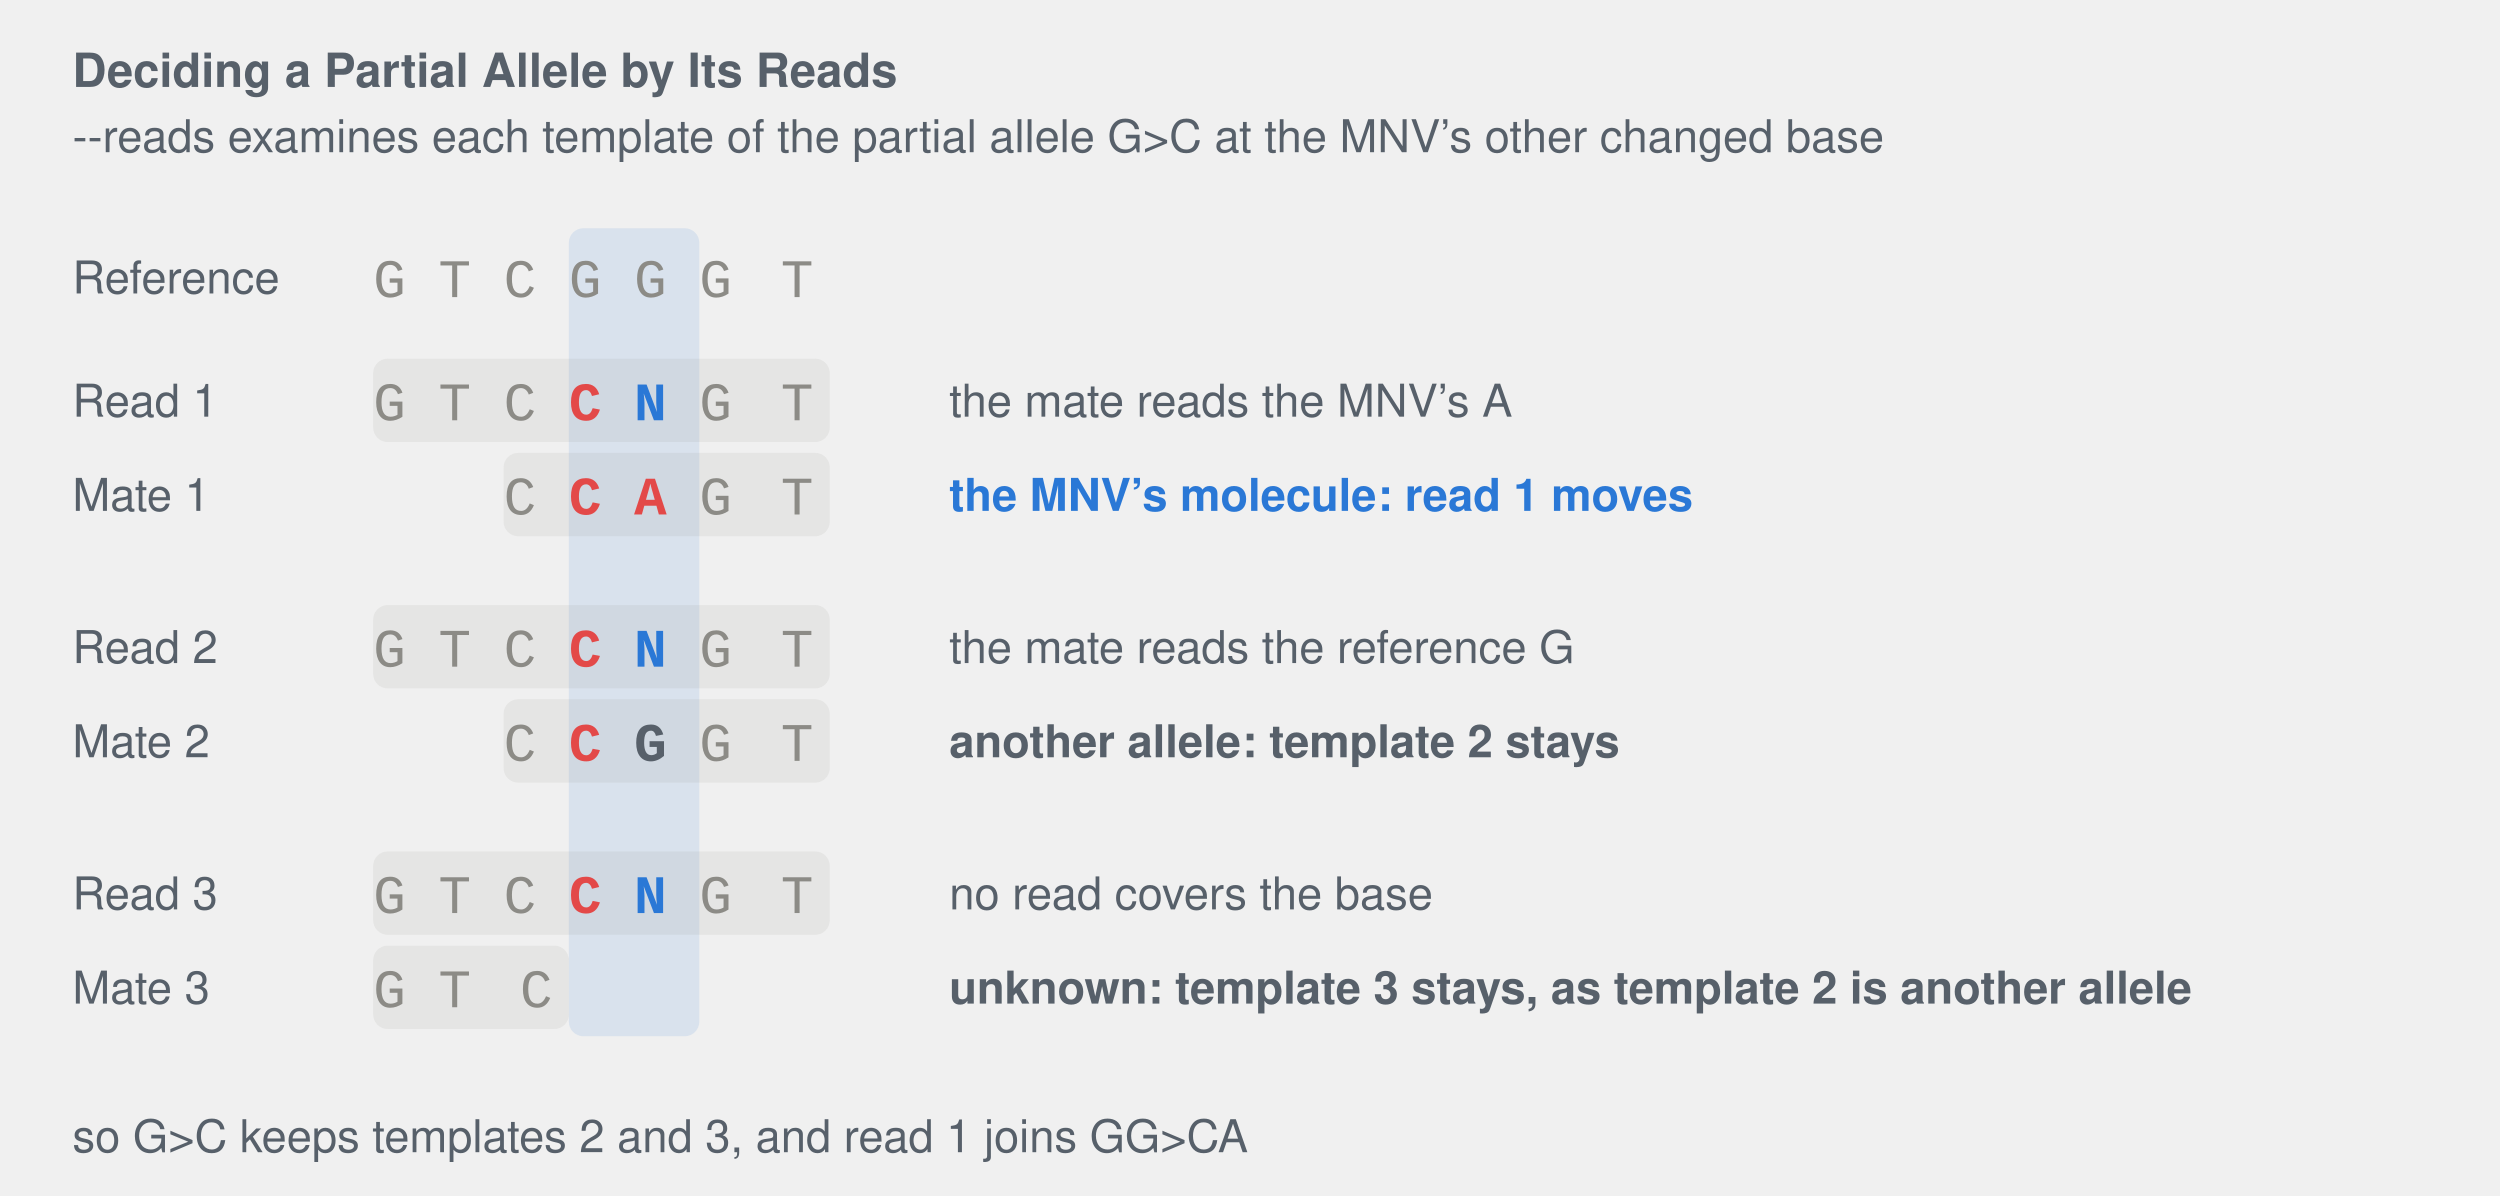
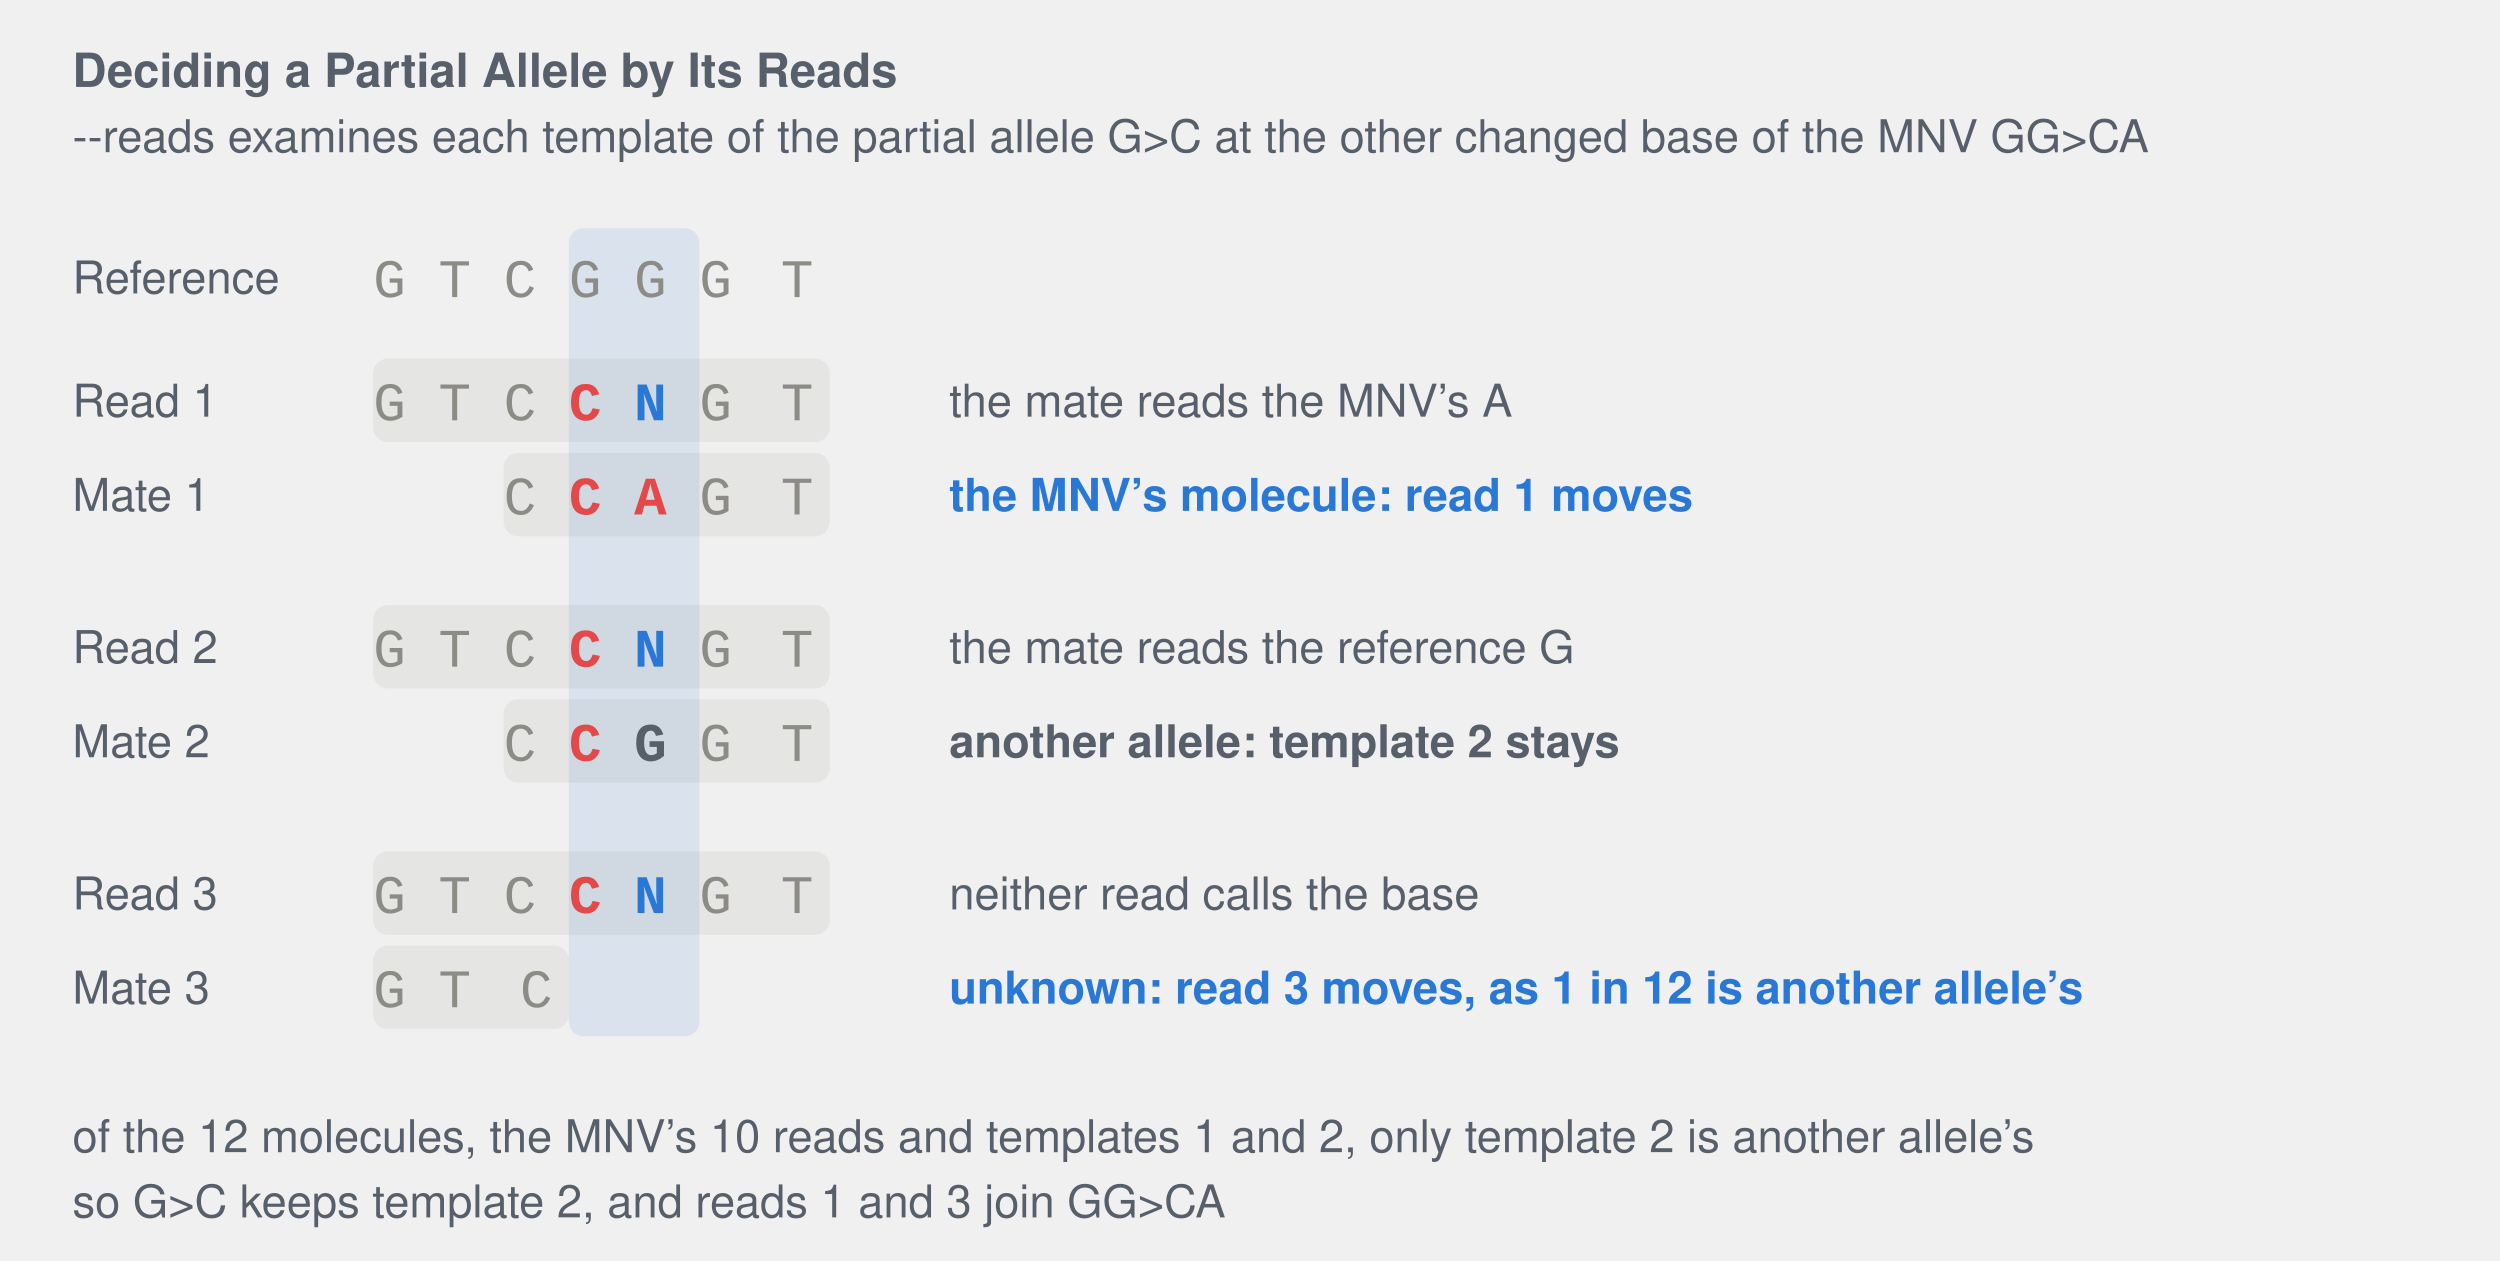
- <svg xmlns="http://www.w3.org/2000/svg" width="690" height="330" viewBox="0 0 690 330" role="img" aria-labelledby="title">
+ <svg xmlns="http://www.w3.org/2000/svg" width="690" height="348" viewBox="0 0 690 348" role="img" aria-labelledby="title">
  <style>
    text { font-family: Helvetica, Arial, sans-serif; }
    .head { fill: #57606a; font-size: 13px; font-weight: 700; }
    .ink { fill: #57606a; font-size: 12.5px; }
    .tag { fill: #57606a; font-family: ui-monospace, SFMono-Regular, Menlo, Consolas, "Liberation Mono", monospace; font-size: 12px; }
    .base { fill: #8c8b86; font-family: ui-monospace, SFMono-Regular, Menlo, Consolas, "Liberation Mono", monospace; font-size: 15px; }
    .alt { fill: #e34948; font-weight: 700; }
    .nocall { fill: #2a78d6; font-weight: 700; }
    .span { fill: #2a78d6; fill-opacity: 0.12; }
    .arrow { stroke: #8c8b86; stroke-width: 1.5; fill: none; }
    .gap { stroke: #8c8b86; stroke-width: 1.5; stroke-dasharray: 3 3; }
    .read { fill: #8c8b86; fill-opacity: 0.11; }
    .rows { fill: #2a78d6; font-size: 12px; font-weight: 700; }
    .spanned { fill: #12875c; font-size: 12px; font-weight: 700; }
    .none { fill: #e34948; font-size: 12px; font-weight: 700; }
    .vardict { fill: #8c8b86; font-size: 12px; }
    @media (prefers-color-scheme: dark) {
      .head, .ink, .tag { fill: #9198a1; }
      .spanned { fill: #1baf7a; }
      .read { fill: #ffffff; fill-opacity: 0.12; }
    }
    .other { fill: #57606a; font-weight: 700; }
    .moves { fill: #2a78d6; font-size: 12.5px; font-weight: 700; }
    .stays { fill: #57606a; font-size: 12.5px; font-weight: 700; }
    @media (prefers-color-scheme: dark) {
      .other, .stays { fill: #9198a1; }
    }
  </style>
  <text class="head" x="20" y="24">Deciding a Partial Allele by Its Reads</text>
-   <text class="ink" x="20" y="42">--reads examines each template of the partial allele G&gt;C at the MNV’s other changed base</text>
+   <text class="ink" x="20" y="42">--reads examines each template of the partial allele G&gt;C at the other changed base of the MNV GG&gt;CA</text>
  <rect class="span" x="157" y="63" width="36" height="223" rx="4" />
  <text class="ink" x="20" y="81">Reference</text>
  <text class="base" y="82" text-anchor="middle">
    <tspan x="112">G</tspan>
    <tspan x="130">T</tspan>
    <tspan x="148">C</tspan>
    <tspan x="166">G</tspan>
    <tspan x="184">G</tspan>
    <tspan x="202">G</tspan>
    <tspan x="220">T</tspan>
  </text>
  <rect class="read" x="103" y="99" width="126" height="23" rx="4" />
  <text class="ink" x="20" y="115">Read 1</text>
  <text class="base" y="116" text-anchor="middle">
    <tspan x="112">G</tspan>
    <tspan x="130">T</tspan>
    <tspan x="148">C</tspan>
    <tspan class="alt" x="166">C</tspan>
    <tspan class="nocall" x="184">N</tspan>
    <tspan x="202">G</tspan>
    <tspan x="220">T</tspan>
  </text>
  <rect class="read" x="139" y="125" width="90" height="23" rx="4" />
  <text class="ink" x="20" y="141">Mate 1</text>
  <text class="base" y="142" text-anchor="middle">
    <tspan x="148">C</tspan>
    <tspan class="alt" x="166">C</tspan>
    <tspan class="alt" x="184">A</tspan>
    <tspan x="202">G</tspan>
    <tspan x="220">T</tspan>
  </text>
  <text class="ink" x="262" y="115">the mate reads the MNV’s A</text>
  <text class="moves" x="262" y="141">the MNV’s molecule: read 1 moves</text>
  <rect class="read" x="103" y="167" width="126" height="23" rx="4" />
  <text class="ink" x="20" y="183">Read 2</text>
  <text class="base" y="184" text-anchor="middle">
    <tspan x="112">G</tspan>
    <tspan x="130">T</tspan>
    <tspan x="148">C</tspan>
    <tspan class="alt" x="166">C</tspan>
    <tspan class="nocall" x="184">N</tspan>
    <tspan x="202">G</tspan>
    <tspan x="220">T</tspan>
  </text>
  <rect class="read" x="139" y="193" width="90" height="23" rx="4" />
  <text class="ink" x="20" y="209">Mate 2</text>
  <text class="base" y="210" text-anchor="middle">
    <tspan x="148">C</tspan>
    <tspan class="alt" x="166">C</tspan>
    <tspan class="other" x="184">G</tspan>
    <tspan x="202">G</tspan>
    <tspan x="220">T</tspan>
  </text>
  <text class="ink" x="262" y="183">the mate reads the reference G</text>
  <text class="stays" x="262" y="209">another allele: template 2 stays</text>
  <rect class="read" x="103" y="235" width="126" height="23" rx="4" />
  <text class="ink" x="20" y="251">Read 3</text>
  <text class="base" y="252" text-anchor="middle">
    <tspan x="112">G</tspan>
    <tspan x="130">T</tspan>
    <tspan x="148">C</tspan>
    <tspan class="alt" x="166">C</tspan>
    <tspan class="nocall" x="184">N</tspan>
    <tspan x="202">G</tspan>
    <tspan x="220">T</tspan>
  </text>
  <rect class="read" x="103" y="261" width="54" height="23" rx="4" />
  <text class="ink" x="20" y="277">Mate 3</text>
  <text class="base" y="278" text-anchor="middle">
    <tspan x="112">G</tspan>
    <tspan x="130">T</tspan>
    <tspan x="148">C</tspan>
  </text>
-   <text class="ink" x="262" y="251">no read covers the base</text>
-   <text class="stays" x="262" y="277">unknown: template 3 stays, as template 2 is another allele</text>
-   <text class="ink" x="20" y="318">so G&gt;C keeps templates 2 and 3, and read 1 joins GG&gt;CA</text>
+   <text class="ink" x="262" y="251">neither read calls the base</text>
+   <text class="moves" x="262" y="277">unknown: read 3 moves, as 1 in 12 is another allele’s</text>
+   <text class="ink" x="20" y="318">of the 12 molecules, the MNV’s 10 reads and templates 1 and 2, only template 2 is another allele’s</text>
+   <text class="ink" x="20" y="336">so G&gt;C keeps template 2, and reads 1 and 3 join GG&gt;CA</text>
</svg>
